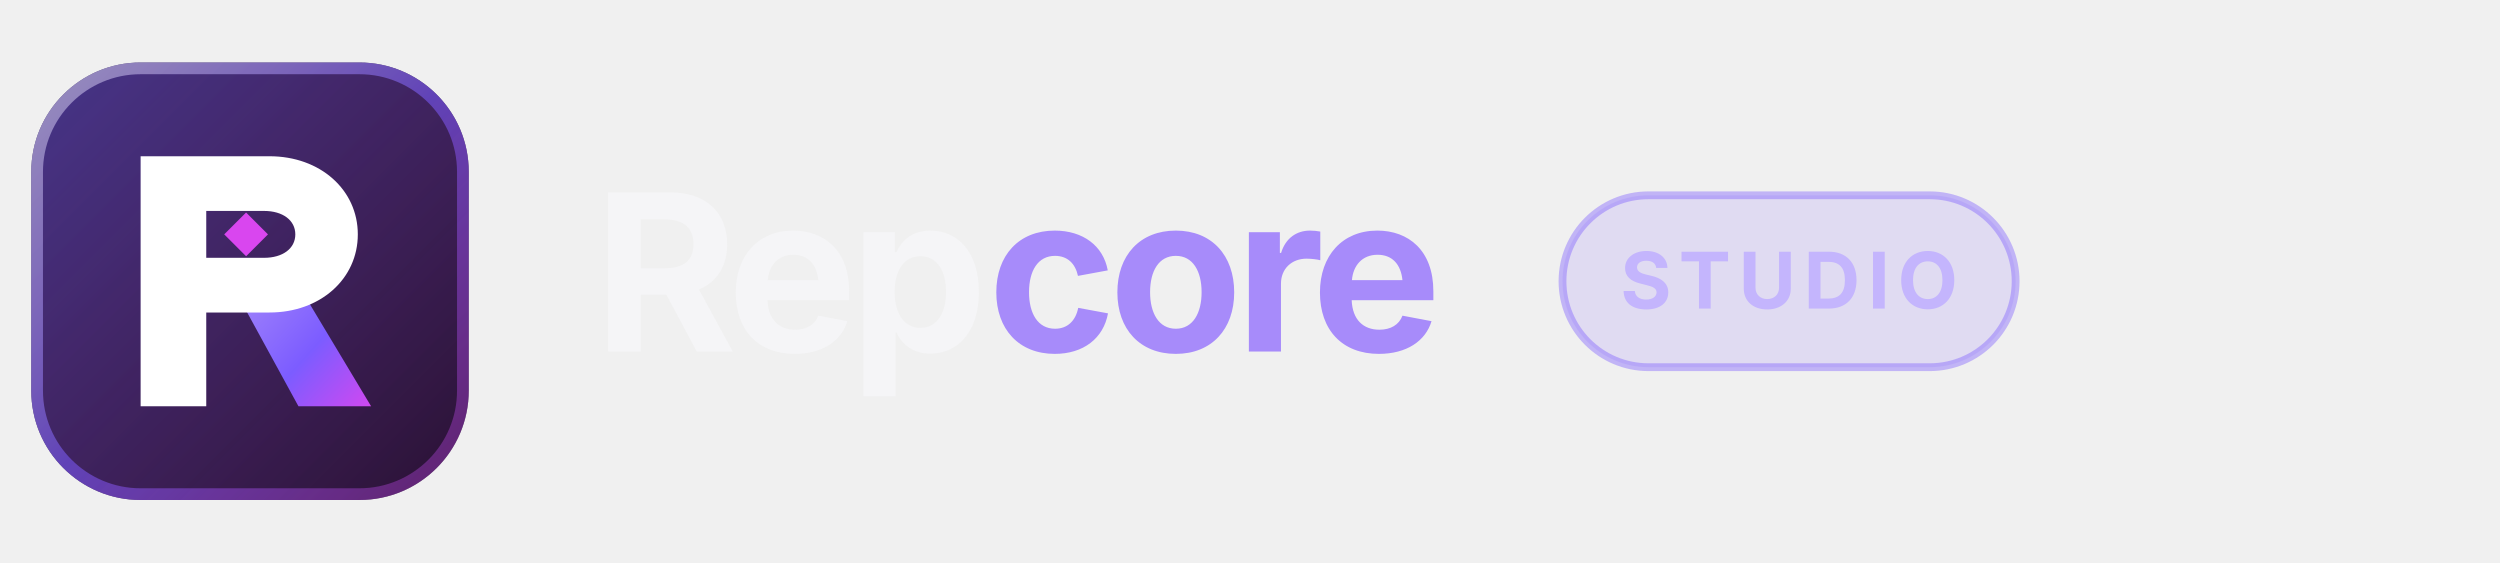
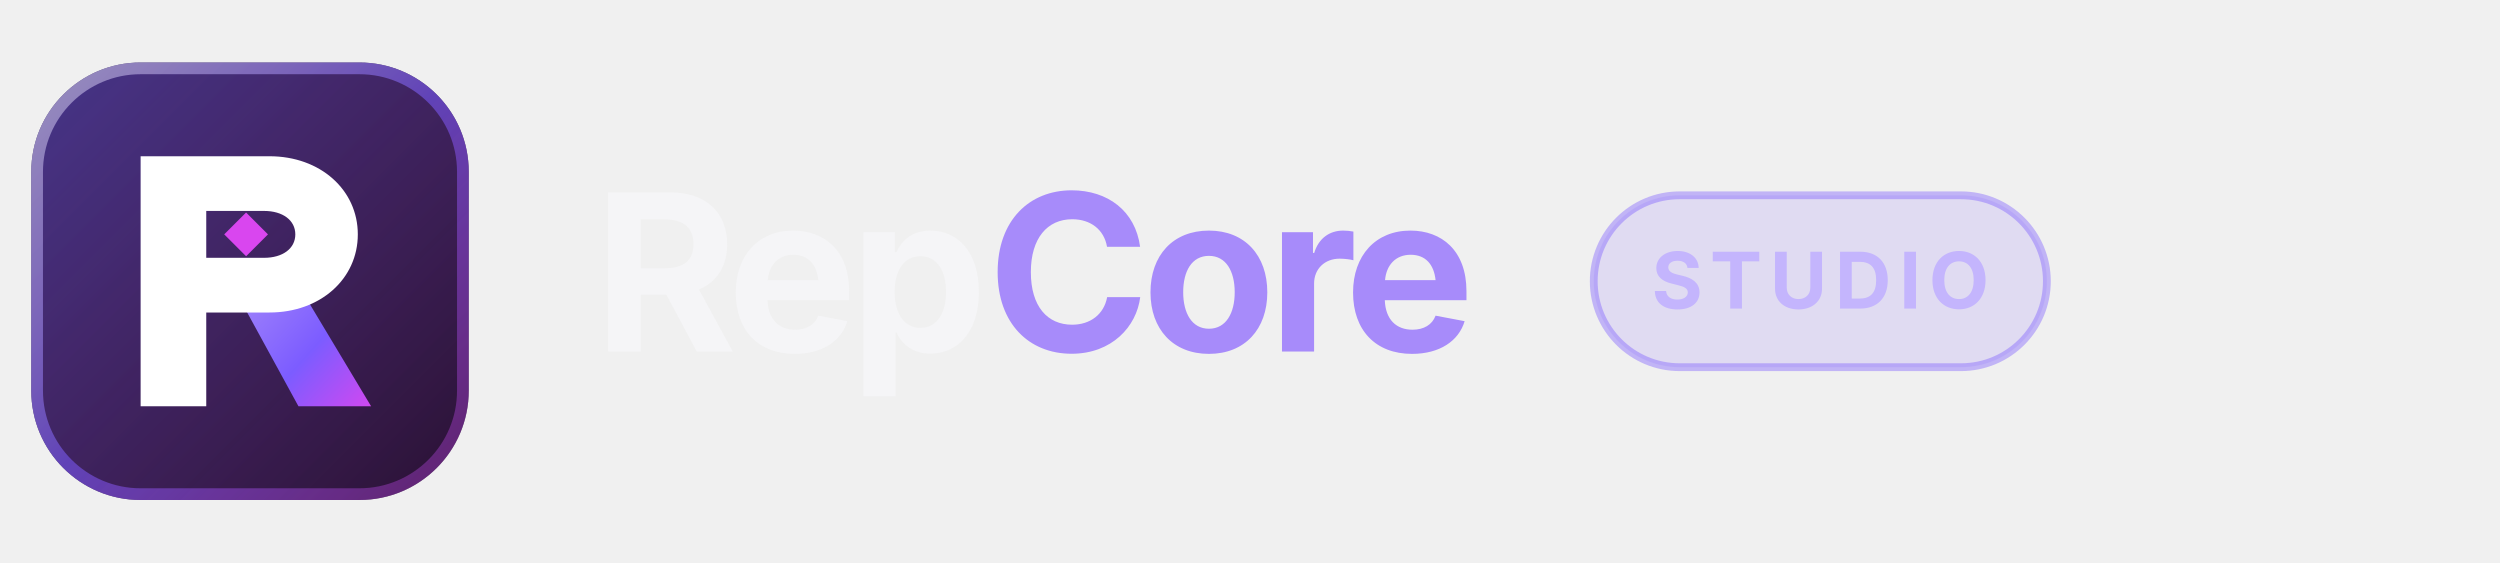
<svg xmlns="http://www.w3.org/2000/svg" viewBox="0 0 320 72" width="320" height="72" fill="none">
  <defs>
    <linearGradient id="rcl-bg" x1="4" y1="8" x2="60" y2="64" gradientUnits="userSpaceOnUse">
      <stop offset="0%" stop-color="#19162b" />
      <stop offset="100%" stop-color="#090812" />
    </linearGradient>
    <linearGradient id="rcl-aura" x1="4" y1="8" x2="60" y2="64" gradientUnits="userSpaceOnUse">
      <stop offset="0%" stop-color="#7c5cff" stop-opacity="0.45" />
      <stop offset="100%" stop-color="#d946ef" stop-opacity="0.15" />
    </linearGradient>
    <linearGradient id="rcl-rim" x1="4" y1="8" x2="60" y2="64" gradientUnits="userSpaceOnUse">
      <stop offset="0%" stop-color="#ffffff" stop-opacity="0.45" />
      <stop offset="50%" stop-color="#7c5cff" stop-opacity="0.55" />
      <stop offset="100%" stop-color="#d946ef" stop-opacity="0.3" />
    </linearGradient>
    <linearGradient id="rcl-leg" x1="29" y1="36" x2="48" y2="53" gradientUnits="userSpaceOnUse">
      <stop offset="0%" stop-color="#a78bfa" />
      <stop offset="55%" stop-color="#7c5cff" />
      <stop offset="100%" stop-color="#d946ef" />
    </linearGradient>
  </defs>
  <rect x="4" y="8" width="56" height="56" rx="14" fill="url(#rcl-bg)" />
  <rect x="4" y="8" width="56" height="56" rx="14" fill="url(#rcl-aura)" />
  <rect x="4.75" y="8.75" width="54.5" height="54.5" rx="13.25" stroke="url(#rcl-rim)" stroke-width="1.5" />
  <path d="M30 37H38.5L47.5 52H38.2L30 37Z" fill="url(#rcl-leg)" />
  <path fill-rule="evenodd" clip-rule="evenodd" d="M18 20H34.5C41 20 45.8 24.3 45.8 30C45.8 35.7 41 40 34.5 40H26.4V52H18V20ZM26.4 27V33H33.8C36.2 33 37.8 31.8 37.8 30C37.8 28.2 36.2 27 33.8 27H26.4Z" fill="#ffffff" />
  <path d="M31.5 27.2L34.3 30L31.5 32.8L28.7 30L31.5 27.2Z" fill="#d946ef" />
  <text x="76" y="45" fill="#f5f5f7" font-family="Inter, -apple-system, BlinkMacSystemFont, 'Segoe UI', sans-serif" font-size="28" font-weight="700" letter-spacing="-0.035em">
-     Rep<tspan fill="#a78bfa">core</tspan>
+     Rep<tspan fill="#a78bfa">Core</tspan>
  </text>
-   <rect x="200" y="25" width="58" height="22" rx="11" fill="#7c5cff" fill-opacity="0.14" stroke="#7c5cff" stroke-opacity="0.4" stroke-width="1" />
-   <text x="229" y="39.5" text-anchor="middle" fill="#c4b5fd" font-family="Inter, -apple-system, BlinkMacSystemFont, sans-serif" font-size="10" font-weight="700" letter-spacing="0.1em">STUDIO</text>
+   <rect x="204" y="25" width="58" height="22" rx="11" fill="#7c5cff" fill-opacity="0.14" stroke="#7c5cff" stroke-opacity="0.4" stroke-width="1" />
+   <text x="233" y="39.5" text-anchor="middle" fill="#c4b5fd" font-family="Inter, -apple-system, BlinkMacSystemFont, sans-serif" font-size="10" font-weight="700" letter-spacing="0.1em">STUDIO</text>
</svg>
